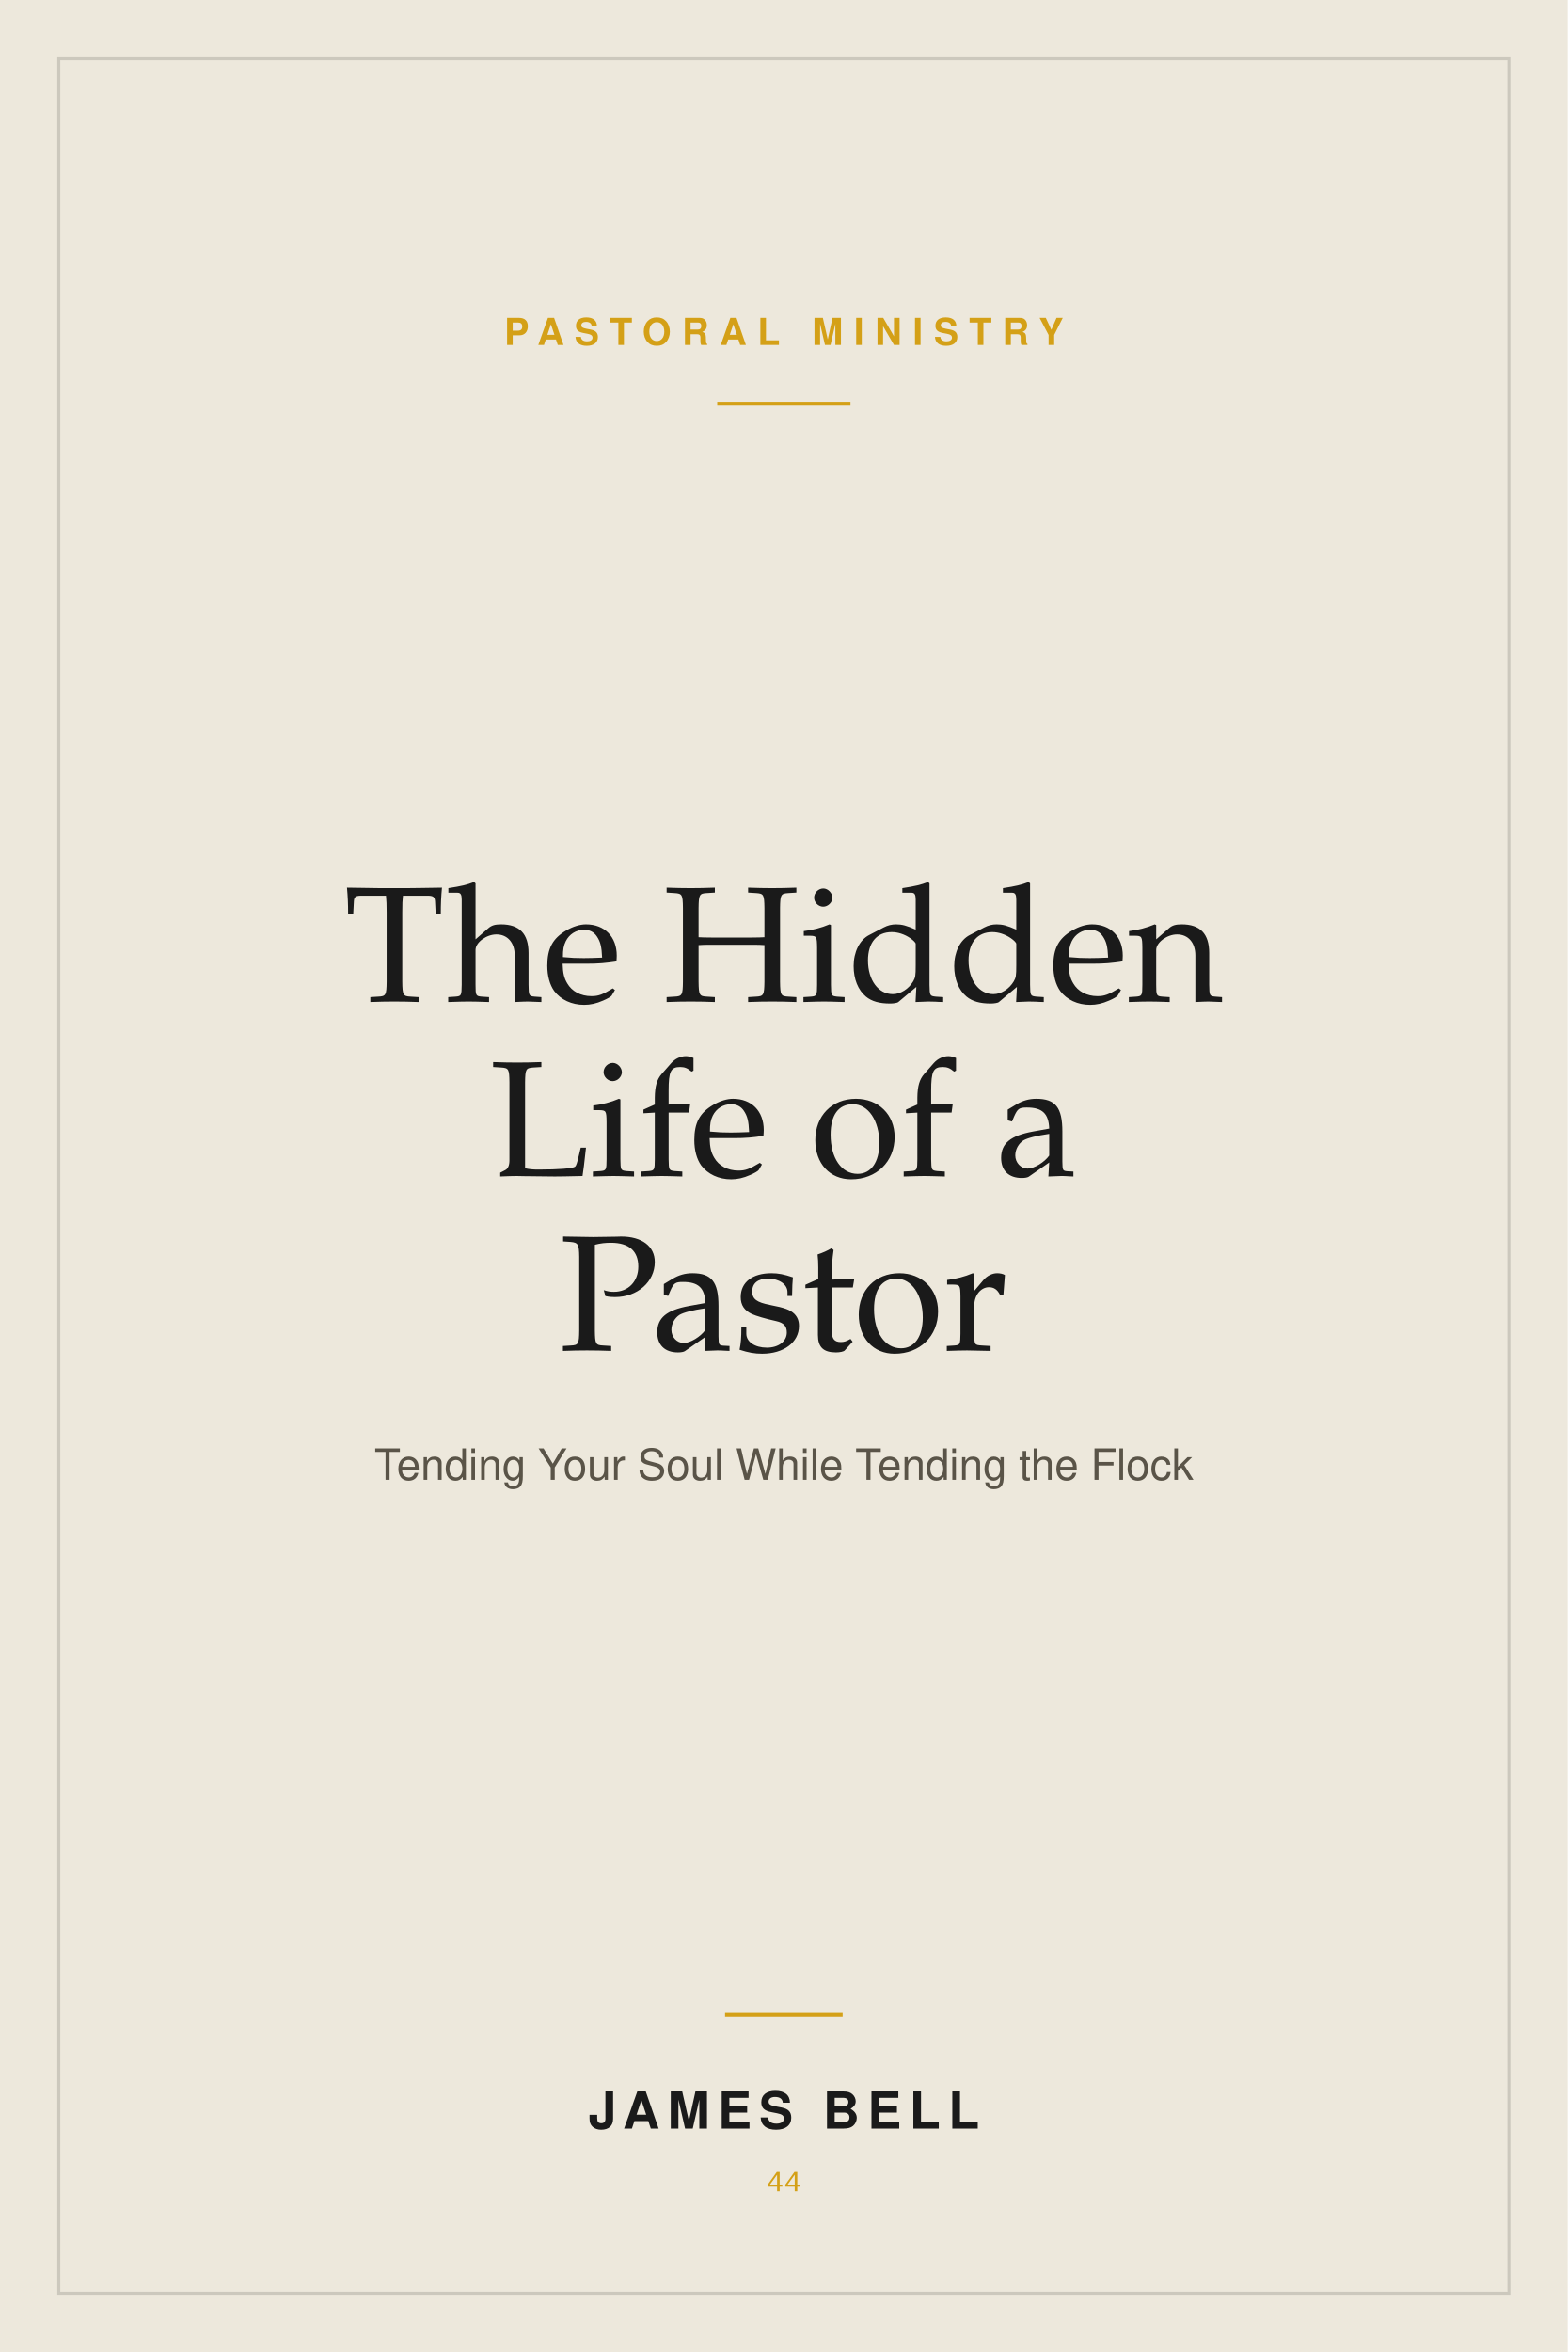
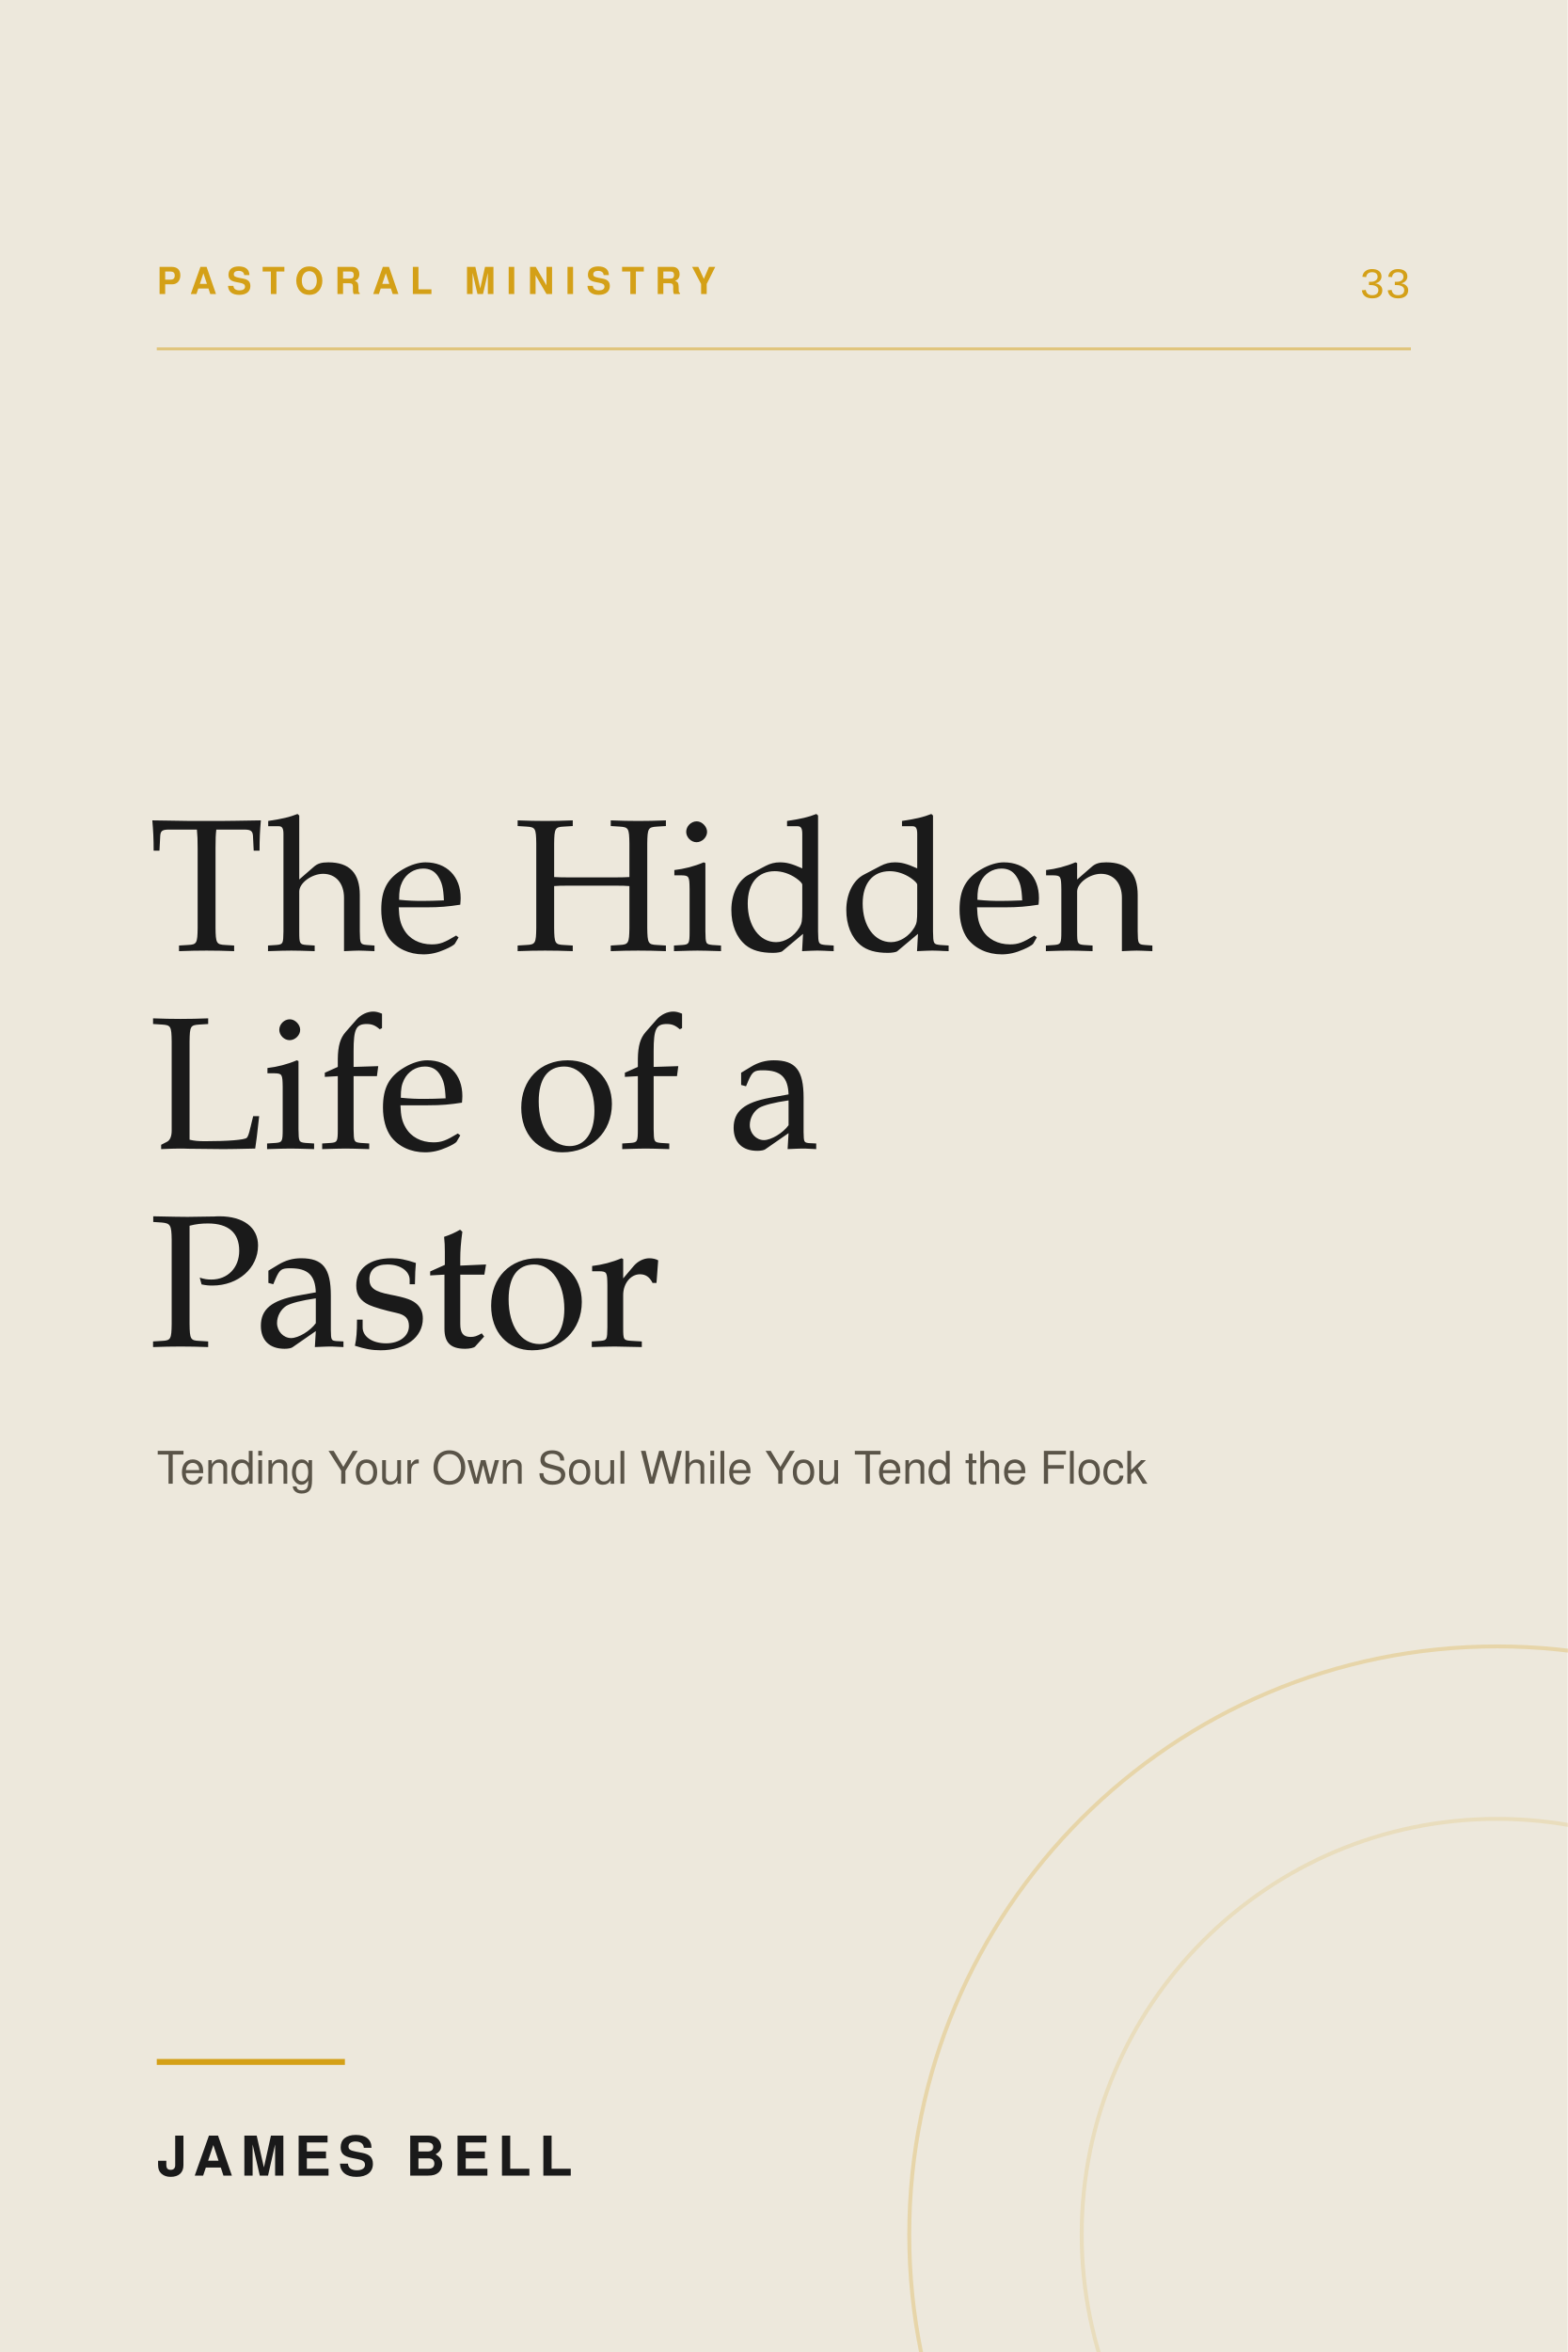
<svg xmlns="http://www.w3.org/2000/svg" width="800" height="1200" viewBox="0 0 800 1200" role="img" aria-label="The Hidden Life of a Pastor by James Bell">
  <rect width="800" height="1200" fill="#EDE8DC" />
-   <rect x="30" y="30" width="740" height="1140" fill="none" stroke="#1A1A1A" stroke-width="1.5" opacity="0.16" />
-   <text x="400" y="176" text-anchor="middle" font-family="Helvetica, Arial, sans-serif" font-size="19" letter-spacing="5.5" font-weight="700" fill="#D4A017">PASTORAL MINISTRY</text>
-   <line x1="366" y1="206" x2="434" y2="206" stroke="#D4A017" stroke-width="2" />
-   <text x="400" y="511" text-anchor="middle" font-family="Palatino, 'Palatino Linotype', Georgia, serif" font-size="84" fill="#1A1A1A">The Hidden</text>
-   <text x="400" y="600" text-anchor="middle" font-family="Palatino, 'Palatino Linotype', Georgia, serif" font-size="84" fill="#1A1A1A">Life of a</text>
-   <text x="400" y="689" text-anchor="middle" font-family="Palatino, 'Palatino Linotype', Georgia, serif" font-size="84" fill="#1A1A1A">Pastor</text>
-   <text x="400" y="755" text-anchor="middle" font-family="Helvetica, Arial, sans-serif" font-size="22" fill="#5A5448">Tending Your Soul While Tending the Flock</text>
-   <line x1="370" y1="1028" x2="430" y2="1028" stroke="#D4A017" stroke-width="2" />
-   <text x="400" y="1086" text-anchor="middle" font-family="Helvetica, Arial, sans-serif" font-size="26" letter-spacing="4" font-weight="700" fill="#1A1A1A">JAMES BELL</text>
-   <text x="400" y="1118" text-anchor="middle" font-family="'JetBrains Mono', 'Courier New', monospace" font-size="15" fill="#D4A017">44</text>
+   <circle cx="764" cy="1140" r="300" fill="none" stroke="#D4A017" stroke-width="2" opacity="0.26" />
+   <circle cx="764" cy="1140" r="212" fill="none" stroke="#D4A017" stroke-width="2" opacity="0.16" />
+   <text x="80" y="150" font-family="Helvetica, Arial, sans-serif" font-size="19" letter-spacing="5.5" font-weight="700" fill="#D4A017">PASTORAL MINISTRY</text>
+   <text x="720" y="152" text-anchor="end" font-family="'JetBrains Mono', 'Courier New', monospace" font-size="22" fill="#D4A017">33</text>
+   <line x1="80" y1="178" x2="720" y2="178" stroke="#D4A017" stroke-width="1.5" opacity="0.5" />
+   <text x="76" y="485" font-family="Palatino, 'Palatino Linotype', Georgia, serif" font-size="96" fill="#1A1A1A">The Hidden</text>
+   <text x="76" y="586" font-family="Palatino, 'Palatino Linotype', Georgia, serif" font-size="96" fill="#1A1A1A">Life of a</text>
+   <text x="76" y="687" font-family="Palatino, 'Palatino Linotype', Georgia, serif" font-size="96" fill="#1A1A1A">Pastor</text>
+   <text x="80" y="757" font-family="Helvetica, Arial, sans-serif" font-size="23" fill="#5A5448">Tending Your Own Soul While You Tend the Flock</text>
+   <line x1="80" y1="1052" x2="176" y2="1052" stroke="#D4A017" stroke-width="3" />
+   <text x="80" y="1110" font-family="Helvetica, Arial, sans-serif" font-size="28" letter-spacing="4" font-weight="700" fill="#1A1A1A">JAMES BELL</text>
</svg>
